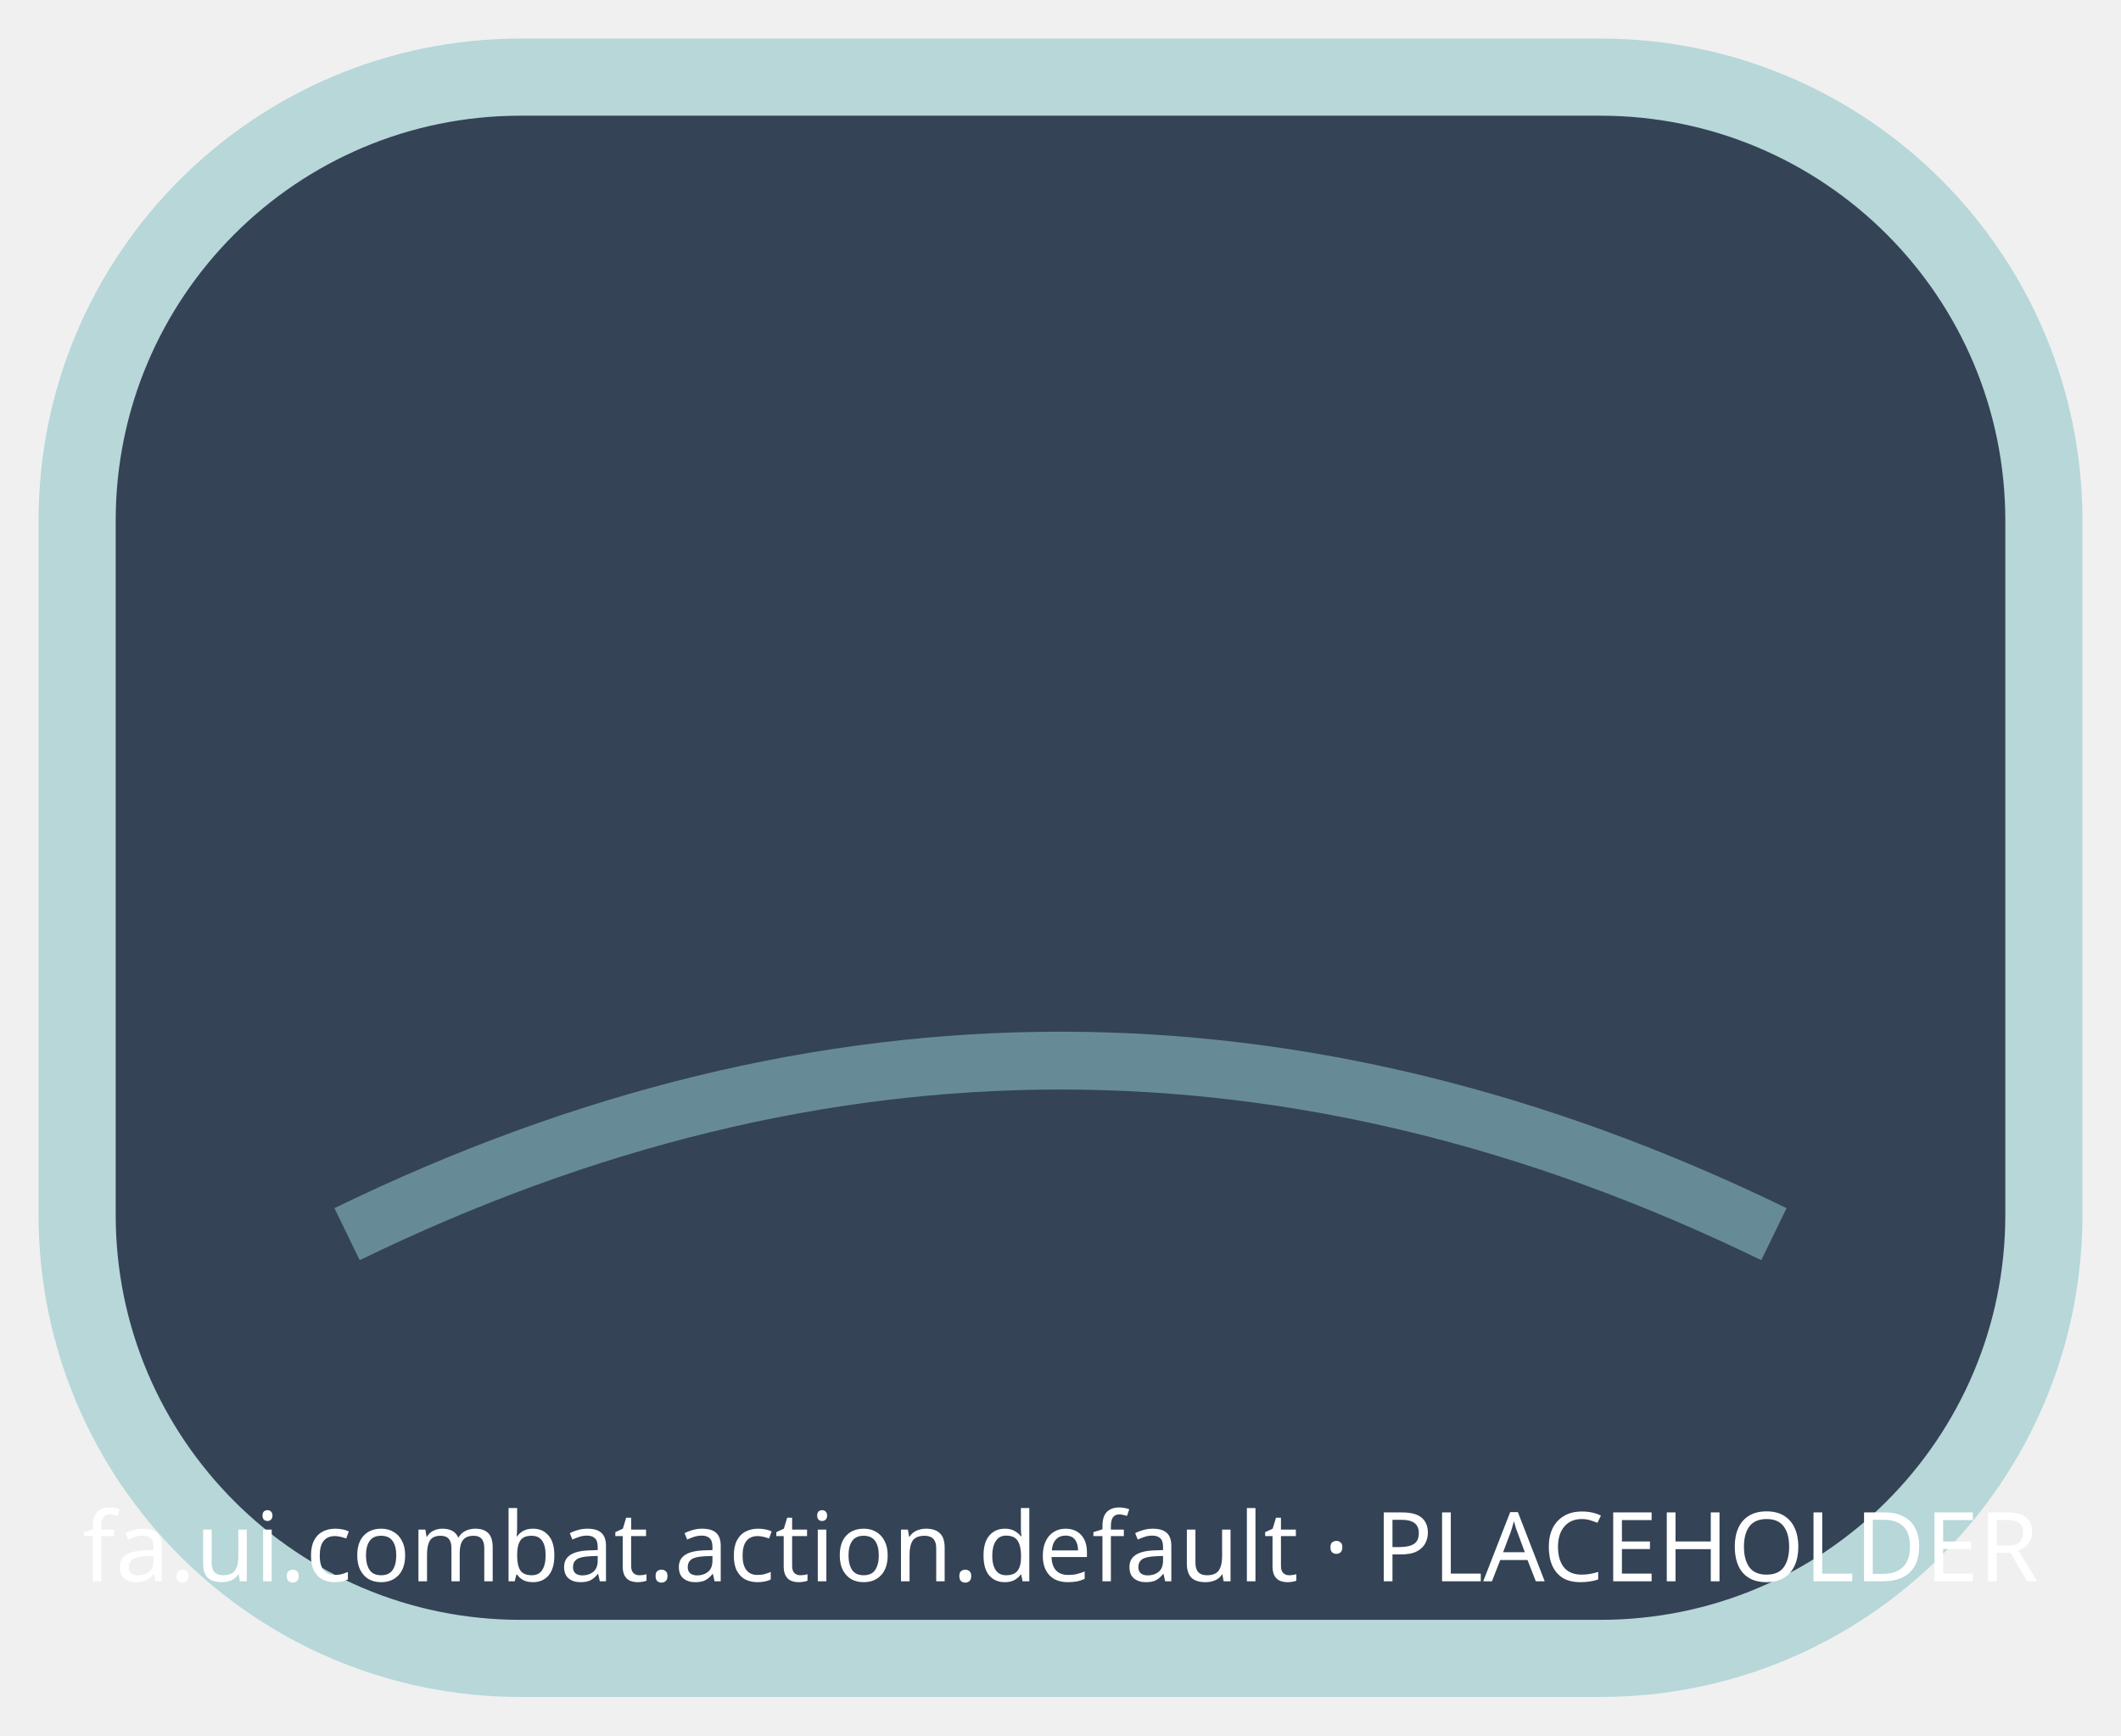
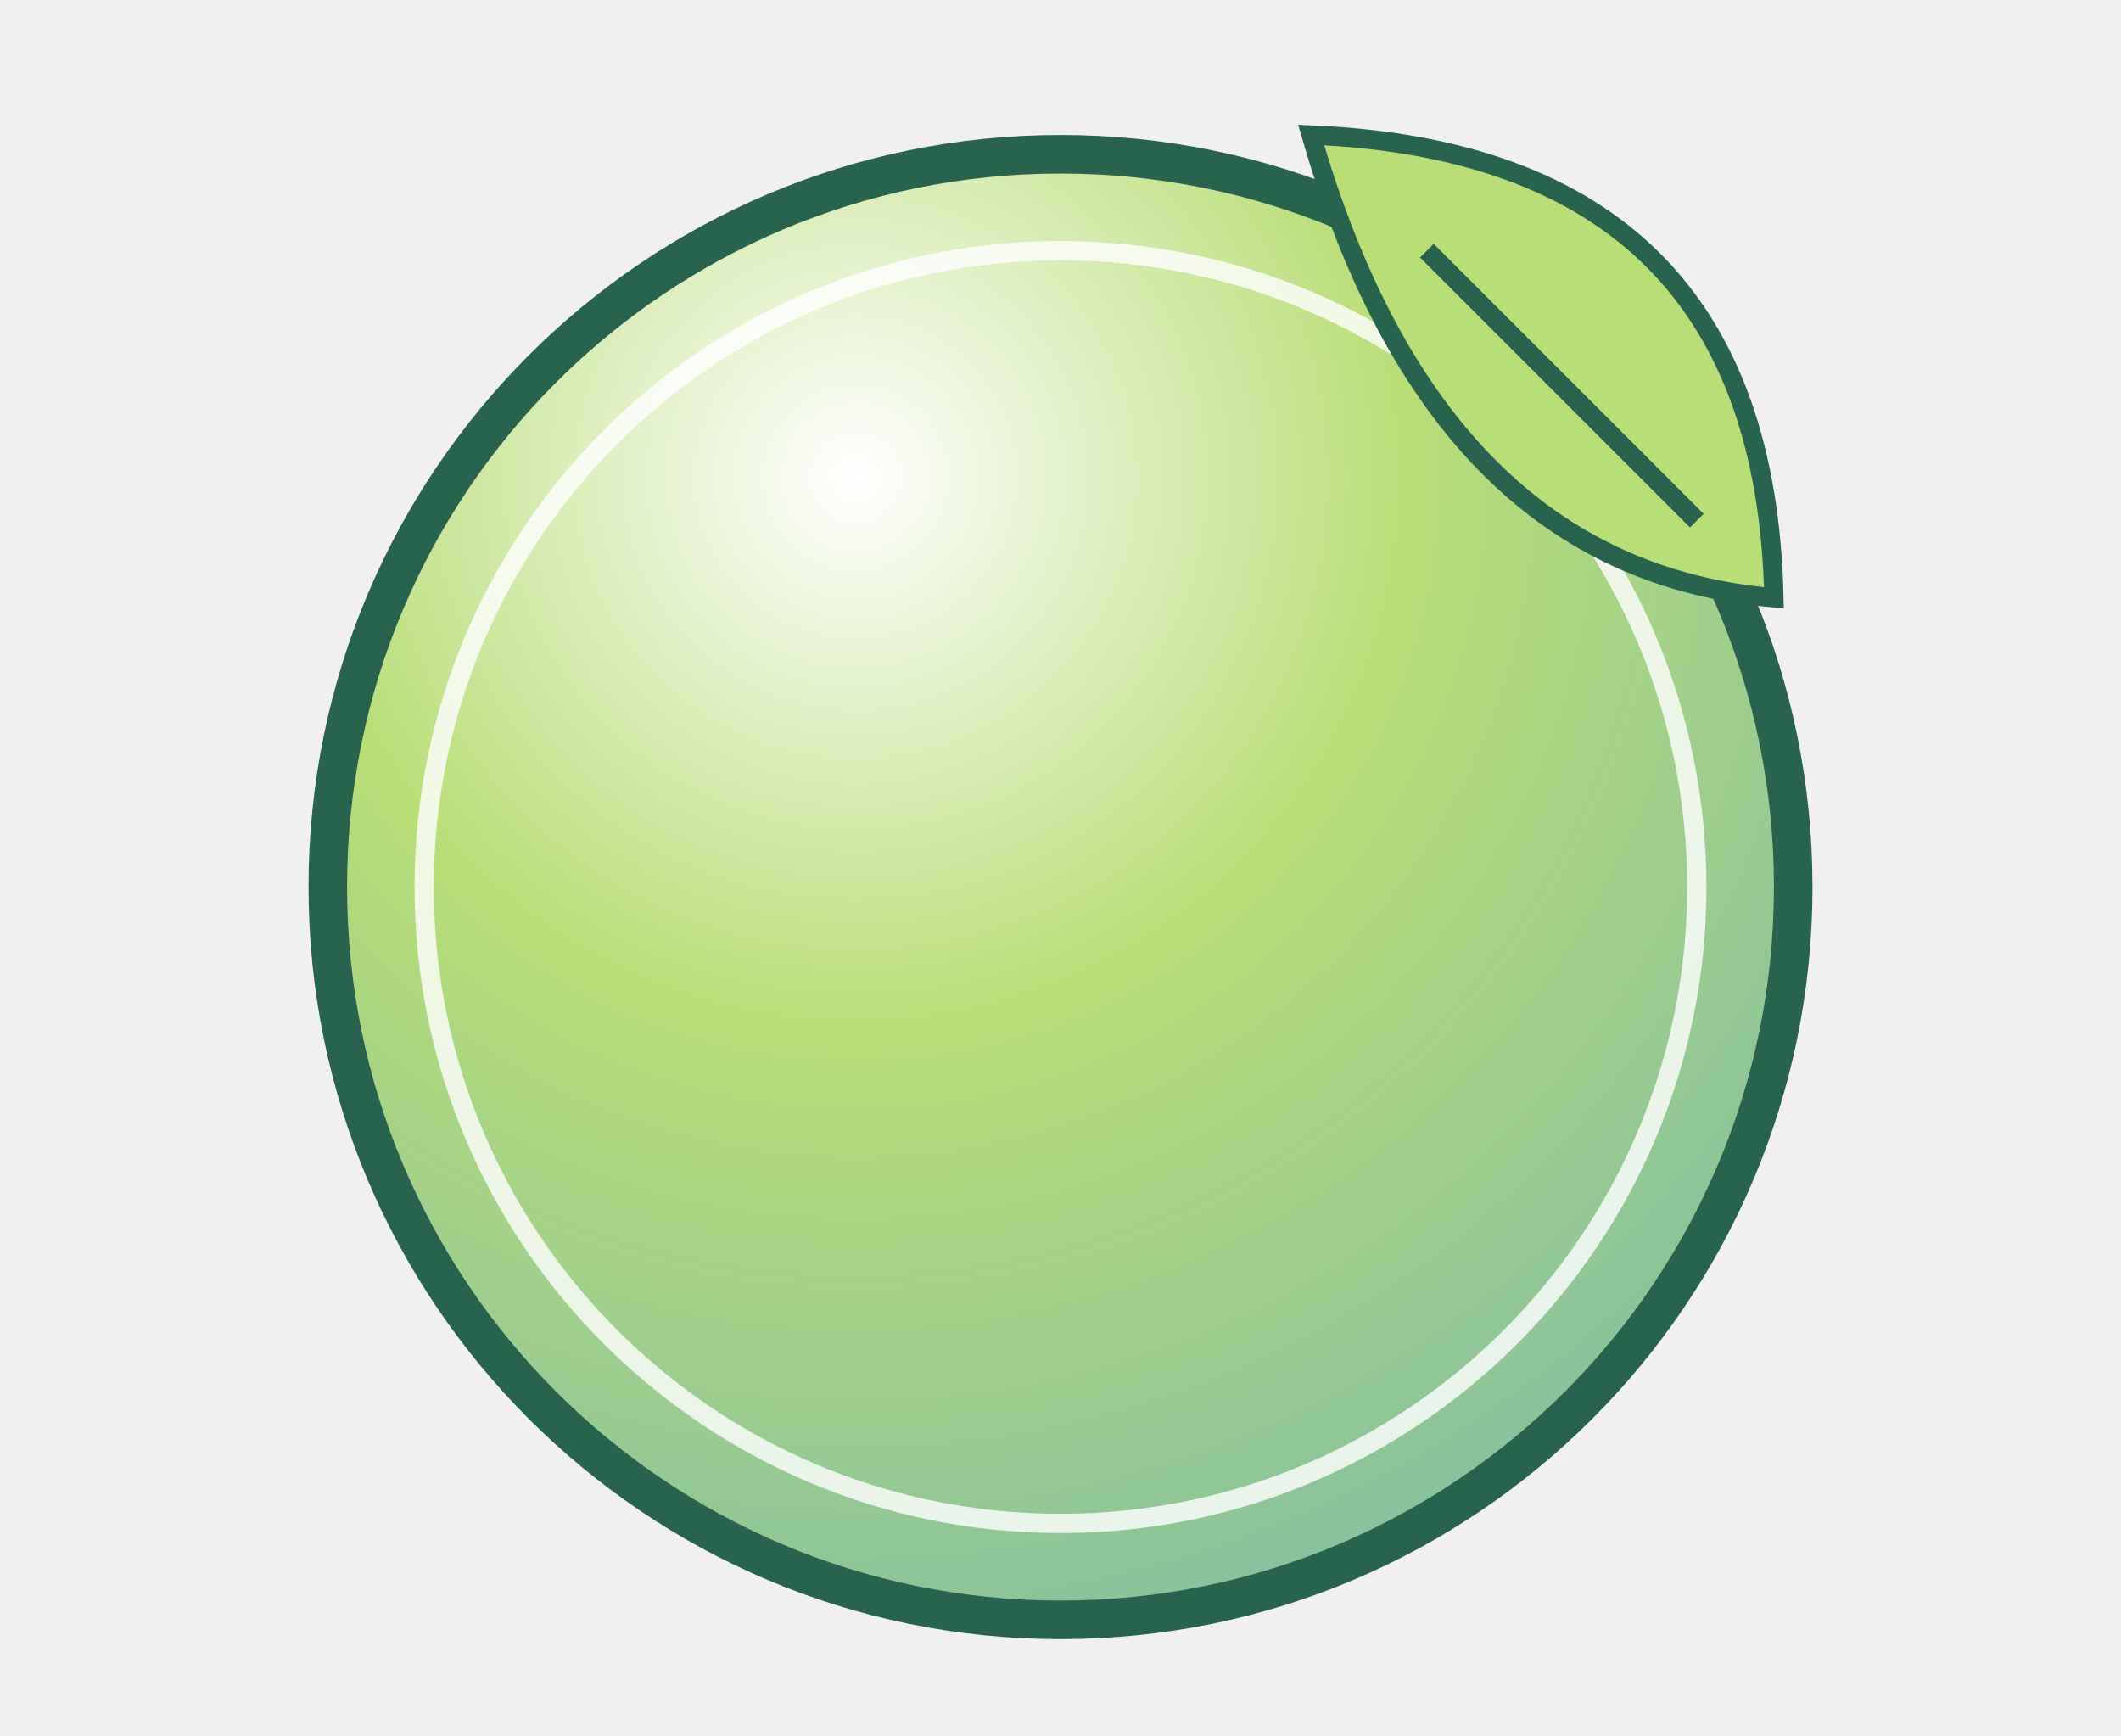
<svg xmlns="http://www.w3.org/2000/svg" width="220" height="180" viewBox="0 0 220 180">
-   <rect x="8" y="8" width="204" height="164" rx="46" fill="#17293ddd" stroke="#b7d7d9" stroke-width="8" />
-   <path d="M36 128Q110 92 184 128" fill="none" stroke="#668b96" stroke-width="6" />
-   <text x="110" y="164" text-anchor="middle" font-family="sans-serif" font-size="10" fill="#ffffff">fa.ui.combat.action.default · PLACEHOLDER</text>
+   <defs>
+     <radialGradient id="orb" cx=".36" cy=".22" r=".9">
+       <stop stop-color="#FFFFFF" />
+       <stop offset=".42" stop-color="#B8DE78" />
+       <stop offset="1" stop-color="#7EBCA4" />
+     </radialGradient>
+   </defs>
+   <circle cx="110" cy="92" r="76" fill="url(#orb)" stroke="#27634D" stroke-width="4" />
+   <circle cx="110" cy="92" r="66" fill="none" stroke="#FFFFFF" stroke-opacity=".8" stroke-width="2" />
+   <path d="M136 14Q183 16 184 62Q149 59 136 14Z" fill="#B8DE78" stroke="#27634D" stroke-width="2" />
+   <path d="M148 26L176 54" stroke="#27634D" stroke-width="2" />
</svg>
